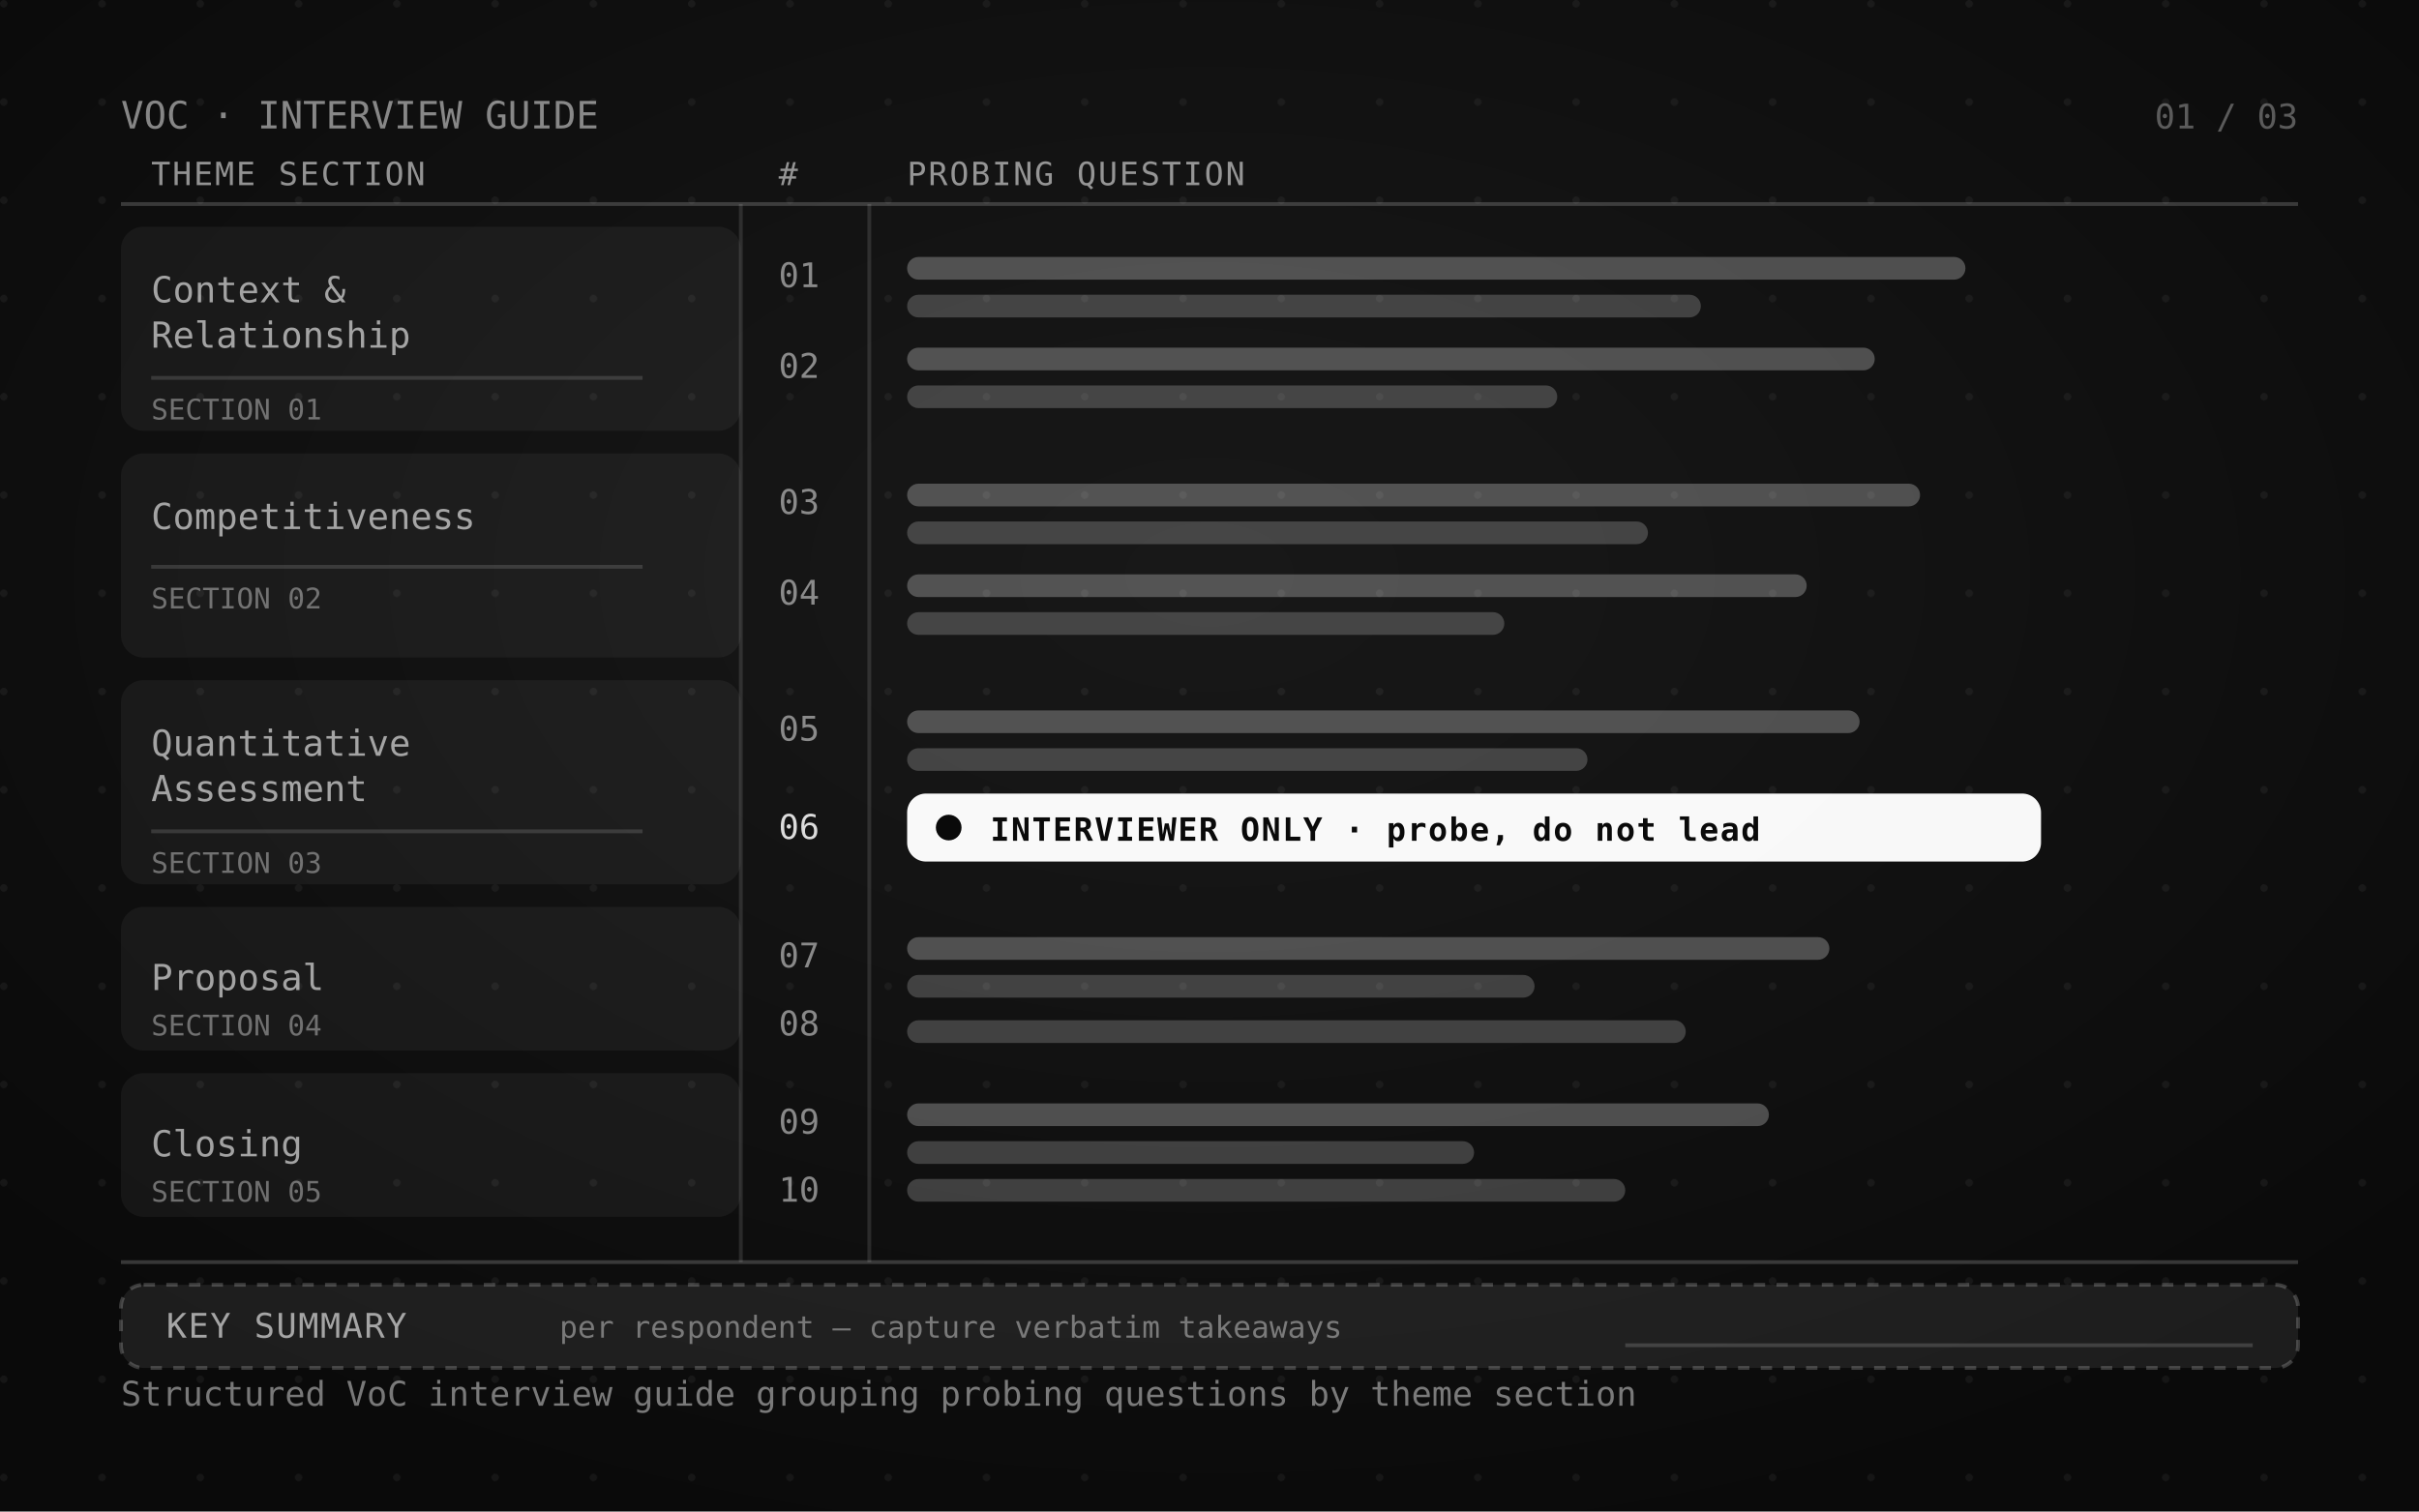
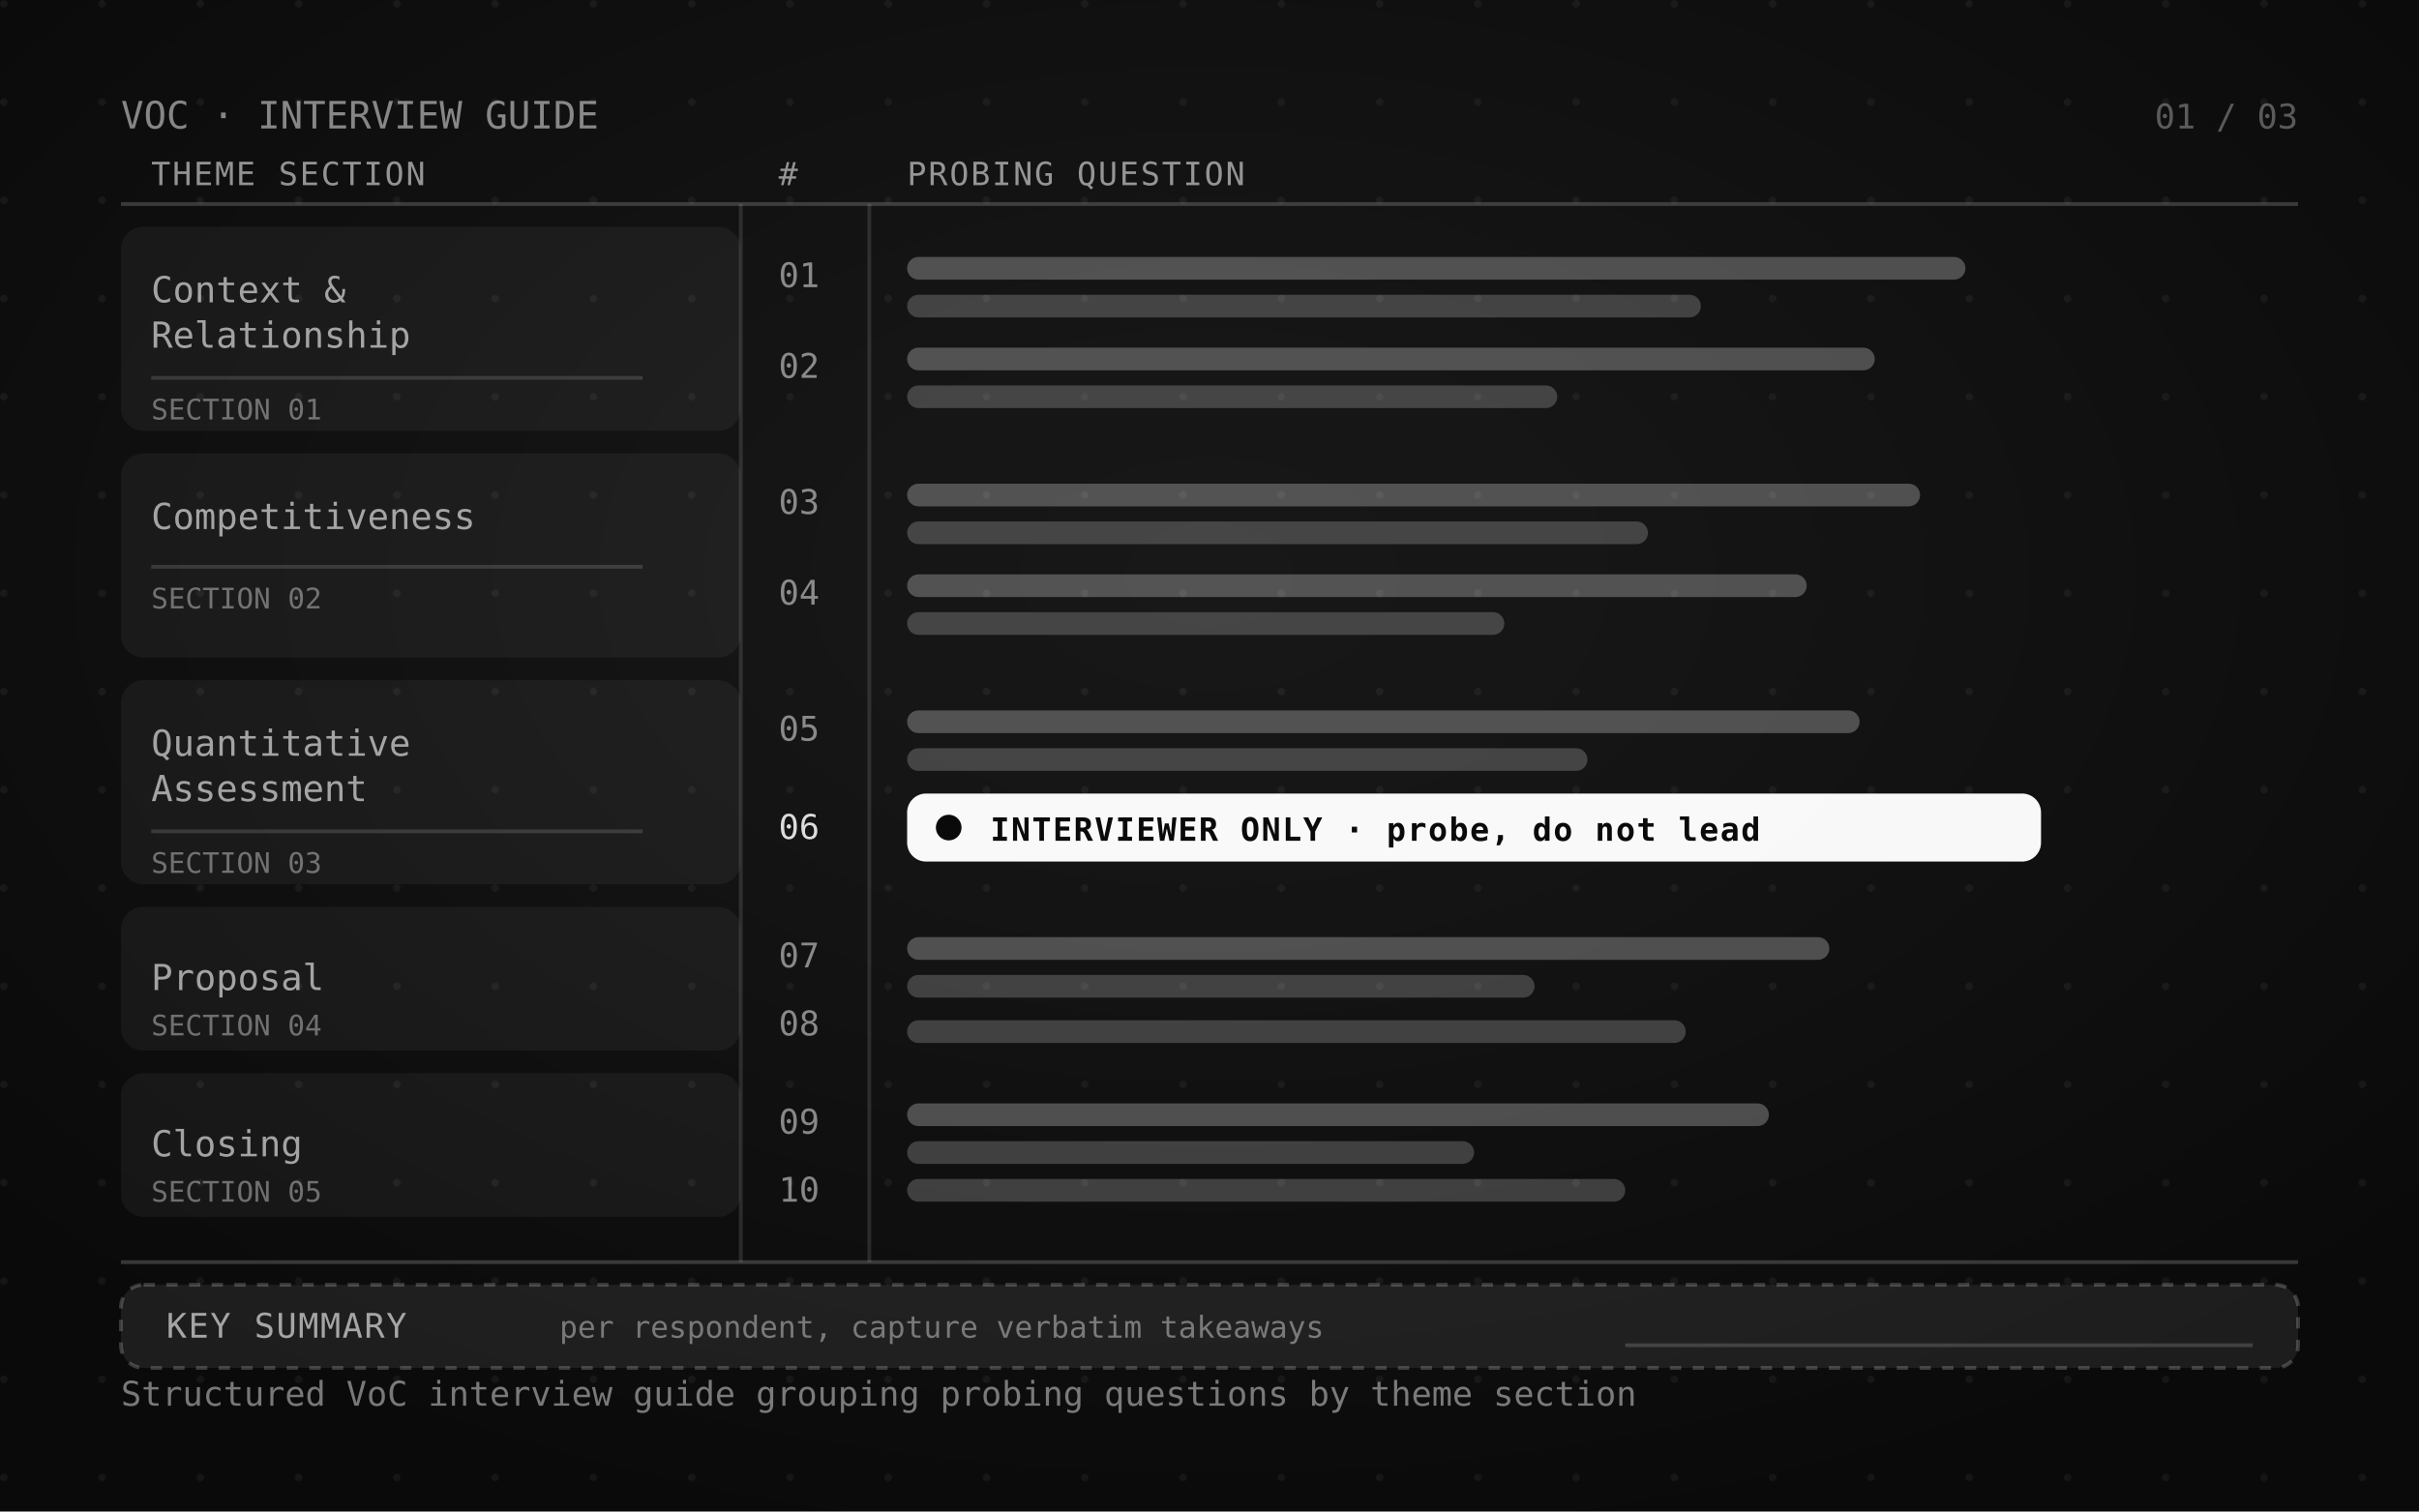
<svg xmlns="http://www.w3.org/2000/svg" viewBox="0 0 640 400" role="img" aria-label="Voice-of-Customer interview guide: probing questions grouped by theme section, with a sequential question index, an interviewer-only prompt flagged for emphasis, and a per-respondent key-summary capture row">
  <defs>
    <pattern id="g" width="26" height="26" patternUnits="userSpaceOnUse">
      <circle cx="1" cy="1" r="1" fill="#fff" fill-opacity="0.05" />
    </pattern>
    <radialGradient id="gv" cx="50%" cy="38%" r="66%">
      <stop offset="0%" stop-color="#fff" stop-opacity="0.06" />
      <stop offset="100%" stop-color="#fff" stop-opacity="0" />
    </radialGradient>
  </defs>
  <rect width="640" height="400" fill="#0a0a0a" />
  <rect width="640" height="400" fill="url(#g)" />
  <rect width="640" height="400" fill="url(#gv)" />
  <text x="32" y="34" font-family="'JetBrains Mono',monospace" font-size="10" fill="#fff" fill-opacity="0.5">VOC · INTERVIEW GUIDE</text>
  <text x="608" y="34" text-anchor="end" font-family="'JetBrains Mono',monospace" font-size="9" fill="#fff" fill-opacity="0.32">01 / 03</text>
  <line x1="32" y1="54" x2="608" y2="54" stroke="#fff" stroke-opacity="0.18" stroke-width="1" />
  <text x="40" y="49" font-family="'JetBrains Mono',monospace" font-size="8.5" fill="#fff" fill-opacity="0.55" letter-spacing="0.5">THEME SECTION</text>
  <text x="206" y="49" font-family="'JetBrains Mono',monospace" font-size="8.5" fill="#fff" fill-opacity="0.55" letter-spacing="0.5">#</text>
  <text x="240" y="49" font-family="'JetBrains Mono',monospace" font-size="8.5" fill="#fff" fill-opacity="0.55" letter-spacing="0.5">PROBING QUESTION</text>
  <line x1="196" y1="54" x2="196" y2="334" stroke="#fff" stroke-opacity="0.12" stroke-width="1" />
  <line x1="230" y1="54" x2="230" y2="334" stroke="#fff" stroke-opacity="0.12" stroke-width="1" />
  <rect x="32" y="60" width="164" height="54" rx="6" fill="#fff" fill-opacity="0.05" />
  <text x="40" y="80" font-family="'JetBrains Mono',monospace" font-size="9.5" fill="#fff" fill-opacity="0.6">Context &amp;</text>
  <text x="40" y="92" font-family="'JetBrains Mono',monospace" font-size="9.5" fill="#fff" fill-opacity="0.6">Relationship</text>
  <line x1="40" y1="100" x2="170" y2="100" stroke="#fff" stroke-opacity="0.14" stroke-width="1" />
  <text x="40" y="111" font-family="'JetBrains Mono',monospace" font-size="7.5" fill="#fff" fill-opacity="0.38">SECTION 01</text>
  <text x="206" y="76" font-family="'JetBrains Mono',monospace" font-size="9" fill="#fff" fill-opacity="0.5">01</text>
  <rect x="240" y="68" width="280" height="6" rx="3" fill="#fff" fill-opacity="0.26" />
  <rect x="240" y="78" width="210" height="6" rx="3" fill="#fff" fill-opacity="0.20" />
  <text x="206" y="100" font-family="'JetBrains Mono',monospace" font-size="9" fill="#fff" fill-opacity="0.5">02</text>
  <rect x="240" y="92" width="256" height="6" rx="3" fill="#fff" fill-opacity="0.26" />
  <rect x="240" y="102" width="172" height="6" rx="3" fill="#fff" fill-opacity="0.20" />
  <rect x="32" y="120" width="164" height="54" rx="6" fill="#fff" fill-opacity="0.05" />
  <text x="40" y="140" font-family="'JetBrains Mono',monospace" font-size="9.5" fill="#fff" fill-opacity="0.6">Competitiveness</text>
  <line x1="40" y1="150" x2="170" y2="150" stroke="#fff" stroke-opacity="0.14" stroke-width="1" />
  <text x="40" y="161" font-family="'JetBrains Mono',monospace" font-size="7.5" fill="#fff" fill-opacity="0.38">SECTION 02</text>
  <text x="206" y="136" font-family="'JetBrains Mono',monospace" font-size="9" fill="#fff" fill-opacity="0.5">03</text>
  <rect x="240" y="128" width="268" height="6" rx="3" fill="#fff" fill-opacity="0.26" />
  <rect x="240" y="138" width="196" height="6" rx="3" fill="#fff" fill-opacity="0.20" />
  <text x="206" y="160" font-family="'JetBrains Mono',monospace" font-size="9" fill="#fff" fill-opacity="0.5">04</text>
  <rect x="240" y="152" width="238" height="6" rx="3" fill="#fff" fill-opacity="0.26" />
  <rect x="240" y="162" width="158" height="6" rx="3" fill="#fff" fill-opacity="0.20" />
  <rect x="32" y="180" width="164" height="54" rx="6" fill="#fff" fill-opacity="0.05" />
  <text x="40" y="200" font-family="'JetBrains Mono',monospace" font-size="9.5" fill="#fff" fill-opacity="0.6">Quantitative</text>
  <text x="40" y="212" font-family="'JetBrains Mono',monospace" font-size="9.5" fill="#fff" fill-opacity="0.6">Assessment</text>
  <line x1="40" y1="220" x2="170" y2="220" stroke="#fff" stroke-opacity="0.14" stroke-width="1" />
  <text x="40" y="231" font-family="'JetBrains Mono',monospace" font-size="7.5" fill="#fff" fill-opacity="0.38">SECTION 03</text>
  <text x="206" y="196" font-family="'JetBrains Mono',monospace" font-size="9" fill="#fff" fill-opacity="0.5">05</text>
  <rect x="240" y="188" width="252" height="6" rx="3" fill="#fff" fill-opacity="0.26" />
  <rect x="240" y="198" width="180" height="6" rx="3" fill="#fff" fill-opacity="0.20" />
  <rect x="240" y="210" width="300" height="18" rx="5" fill="#fff" fill-opacity="0.97" />
  <circle cx="251" cy="219" r="3.4" fill="#0a0a0a" />
  <text x="262" y="222.5" font-family="'JetBrains Mono',monospace" font-size="8.5" fill="#0a0a0a" font-weight="bold" letter-spacing="0.4">INTERVIEWER ONLY · probe, do not lead</text>
  <text x="206" y="222" font-family="'JetBrains Mono',monospace" font-size="9" fill="#fff" fill-opacity="0.85">06</text>
  <rect x="32" y="240" width="164" height="38" rx="6" fill="#fff" fill-opacity="0.05" />
  <text x="40" y="262" font-family="'JetBrains Mono',monospace" font-size="9.5" fill="#fff" fill-opacity="0.6">Proposal</text>
  <text x="40" y="274" font-family="'JetBrains Mono',monospace" font-size="7.5" fill="#fff" fill-opacity="0.38">SECTION 04</text>
  <text x="206" y="256" font-family="'JetBrains Mono',monospace" font-size="9" fill="#fff" fill-opacity="0.5">07</text>
  <rect x="240" y="248" width="244" height="6" rx="3" fill="#fff" fill-opacity="0.26" />
  <rect x="240" y="258" width="166" height="6" rx="3" fill="#fff" fill-opacity="0.20" />
  <text x="206" y="274" font-family="'JetBrains Mono',monospace" font-size="9" fill="#fff" fill-opacity="0.5">08</text>
  <rect x="240" y="270" width="206" height="6" rx="3" fill="#fff" fill-opacity="0.20" />
  <rect x="32" y="284" width="164" height="38" rx="6" fill="#fff" fill-opacity="0.05" />
  <text x="40" y="306" font-family="'JetBrains Mono',monospace" font-size="9.5" fill="#fff" fill-opacity="0.6">Closing</text>
  <text x="40" y="318" font-family="'JetBrains Mono',monospace" font-size="7.5" fill="#fff" fill-opacity="0.38">SECTION 05</text>
  <text x="206" y="300" font-family="'JetBrains Mono',monospace" font-size="9" fill="#fff" fill-opacity="0.5">09</text>
  <rect x="240" y="292" width="228" height="6" rx="3" fill="#fff" fill-opacity="0.26" />
  <rect x="240" y="302" width="150" height="6" rx="3" fill="#fff" fill-opacity="0.20" />
  <text x="206" y="318" font-family="'JetBrains Mono',monospace" font-size="9" fill="#fff" fill-opacity="0.5">10</text>
  <rect x="240" y="312" width="190" height="6" rx="3" fill="#fff" fill-opacity="0.20" />
  <line x1="32" y1="334" x2="608" y2="334" stroke="#fff" stroke-opacity="0.18" stroke-width="1" />
  <rect x="32" y="340" width="576" height="22" rx="6" fill="#fff" fill-opacity="0.08" stroke="#fff" stroke-opacity="0.20" stroke-width="1" stroke-dasharray="3 3" />
  <text x="44" y="354" font-family="'JetBrains Mono',monospace" font-size="9" fill="#fff" fill-opacity="0.6" letter-spacing="0.4">KEY SUMMARY</text>
-   <text x="148" y="354" font-family="'JetBrains Mono',monospace" font-size="8" fill="#fff" fill-opacity="0.4">per respondent — capture verbatim takeaways</text>
+   <text x="148" y="354" font-family="'JetBrains Mono',monospace" font-size="8" fill="#fff" fill-opacity="0.4">per respondent, capture verbatim takeaways</text>
  <line x1="430" y1="356" x2="596" y2="356" stroke="#fff" stroke-opacity="0.16" stroke-width="1" />
  <text x="32" y="372" font-family="'JetBrains Mono',monospace" font-size="9" fill="#fff" fill-opacity="0.45">Structured VoC interview guide grouping probing questions by theme section</text>
</svg>
